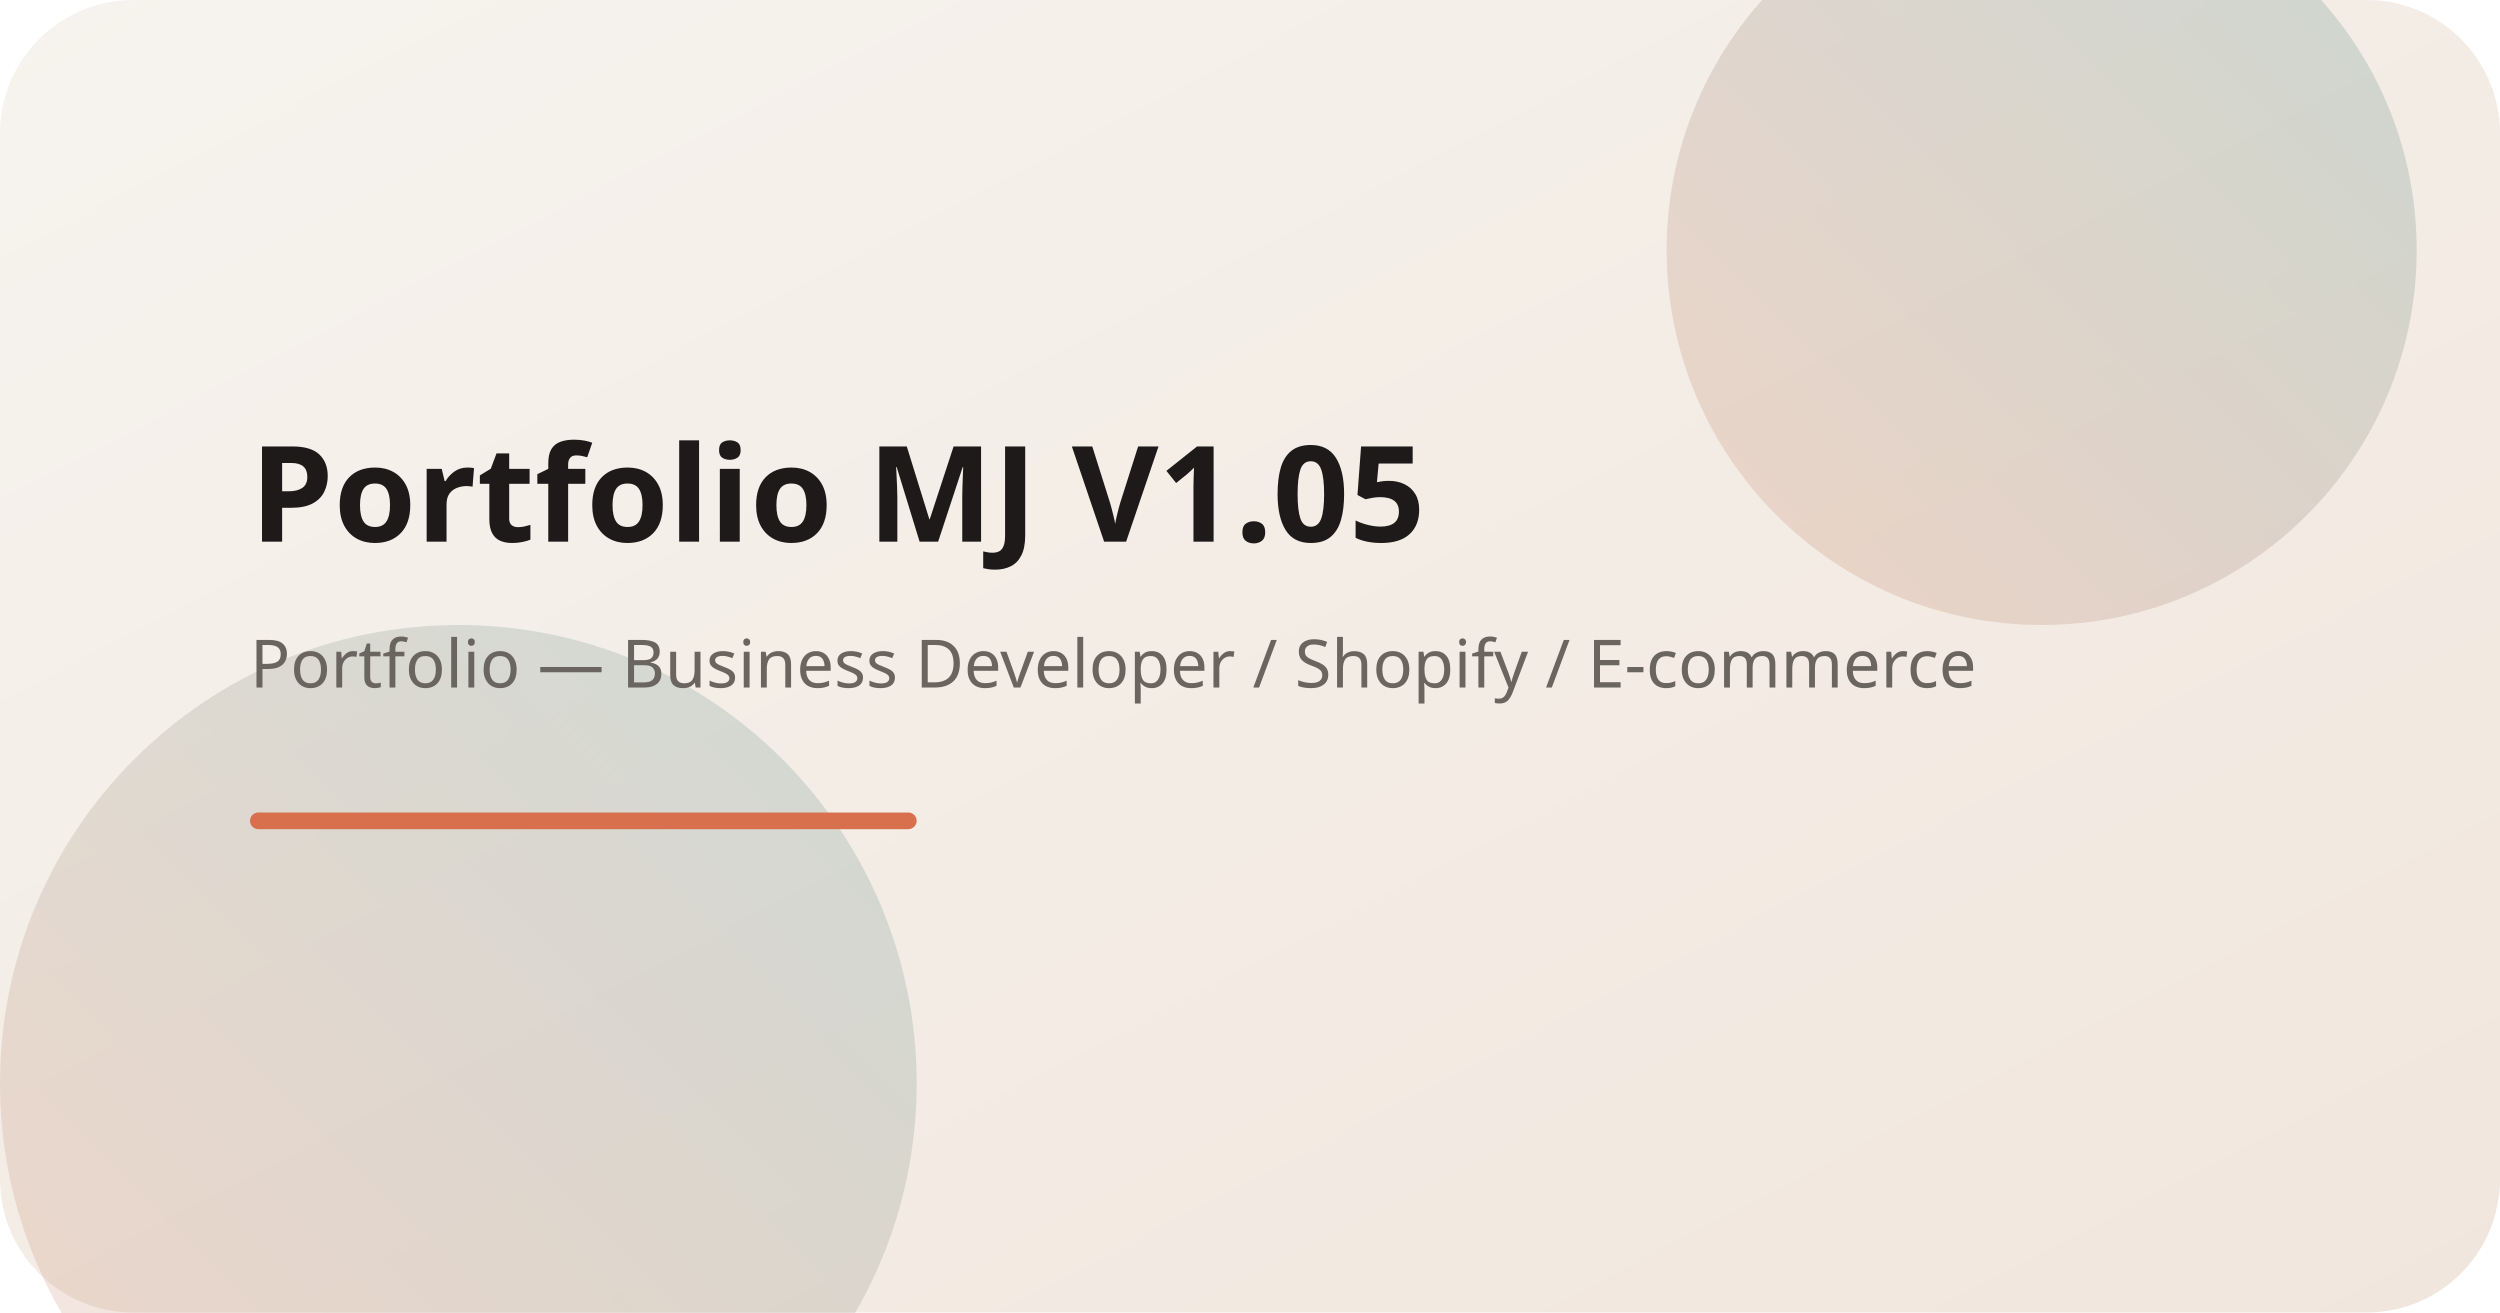
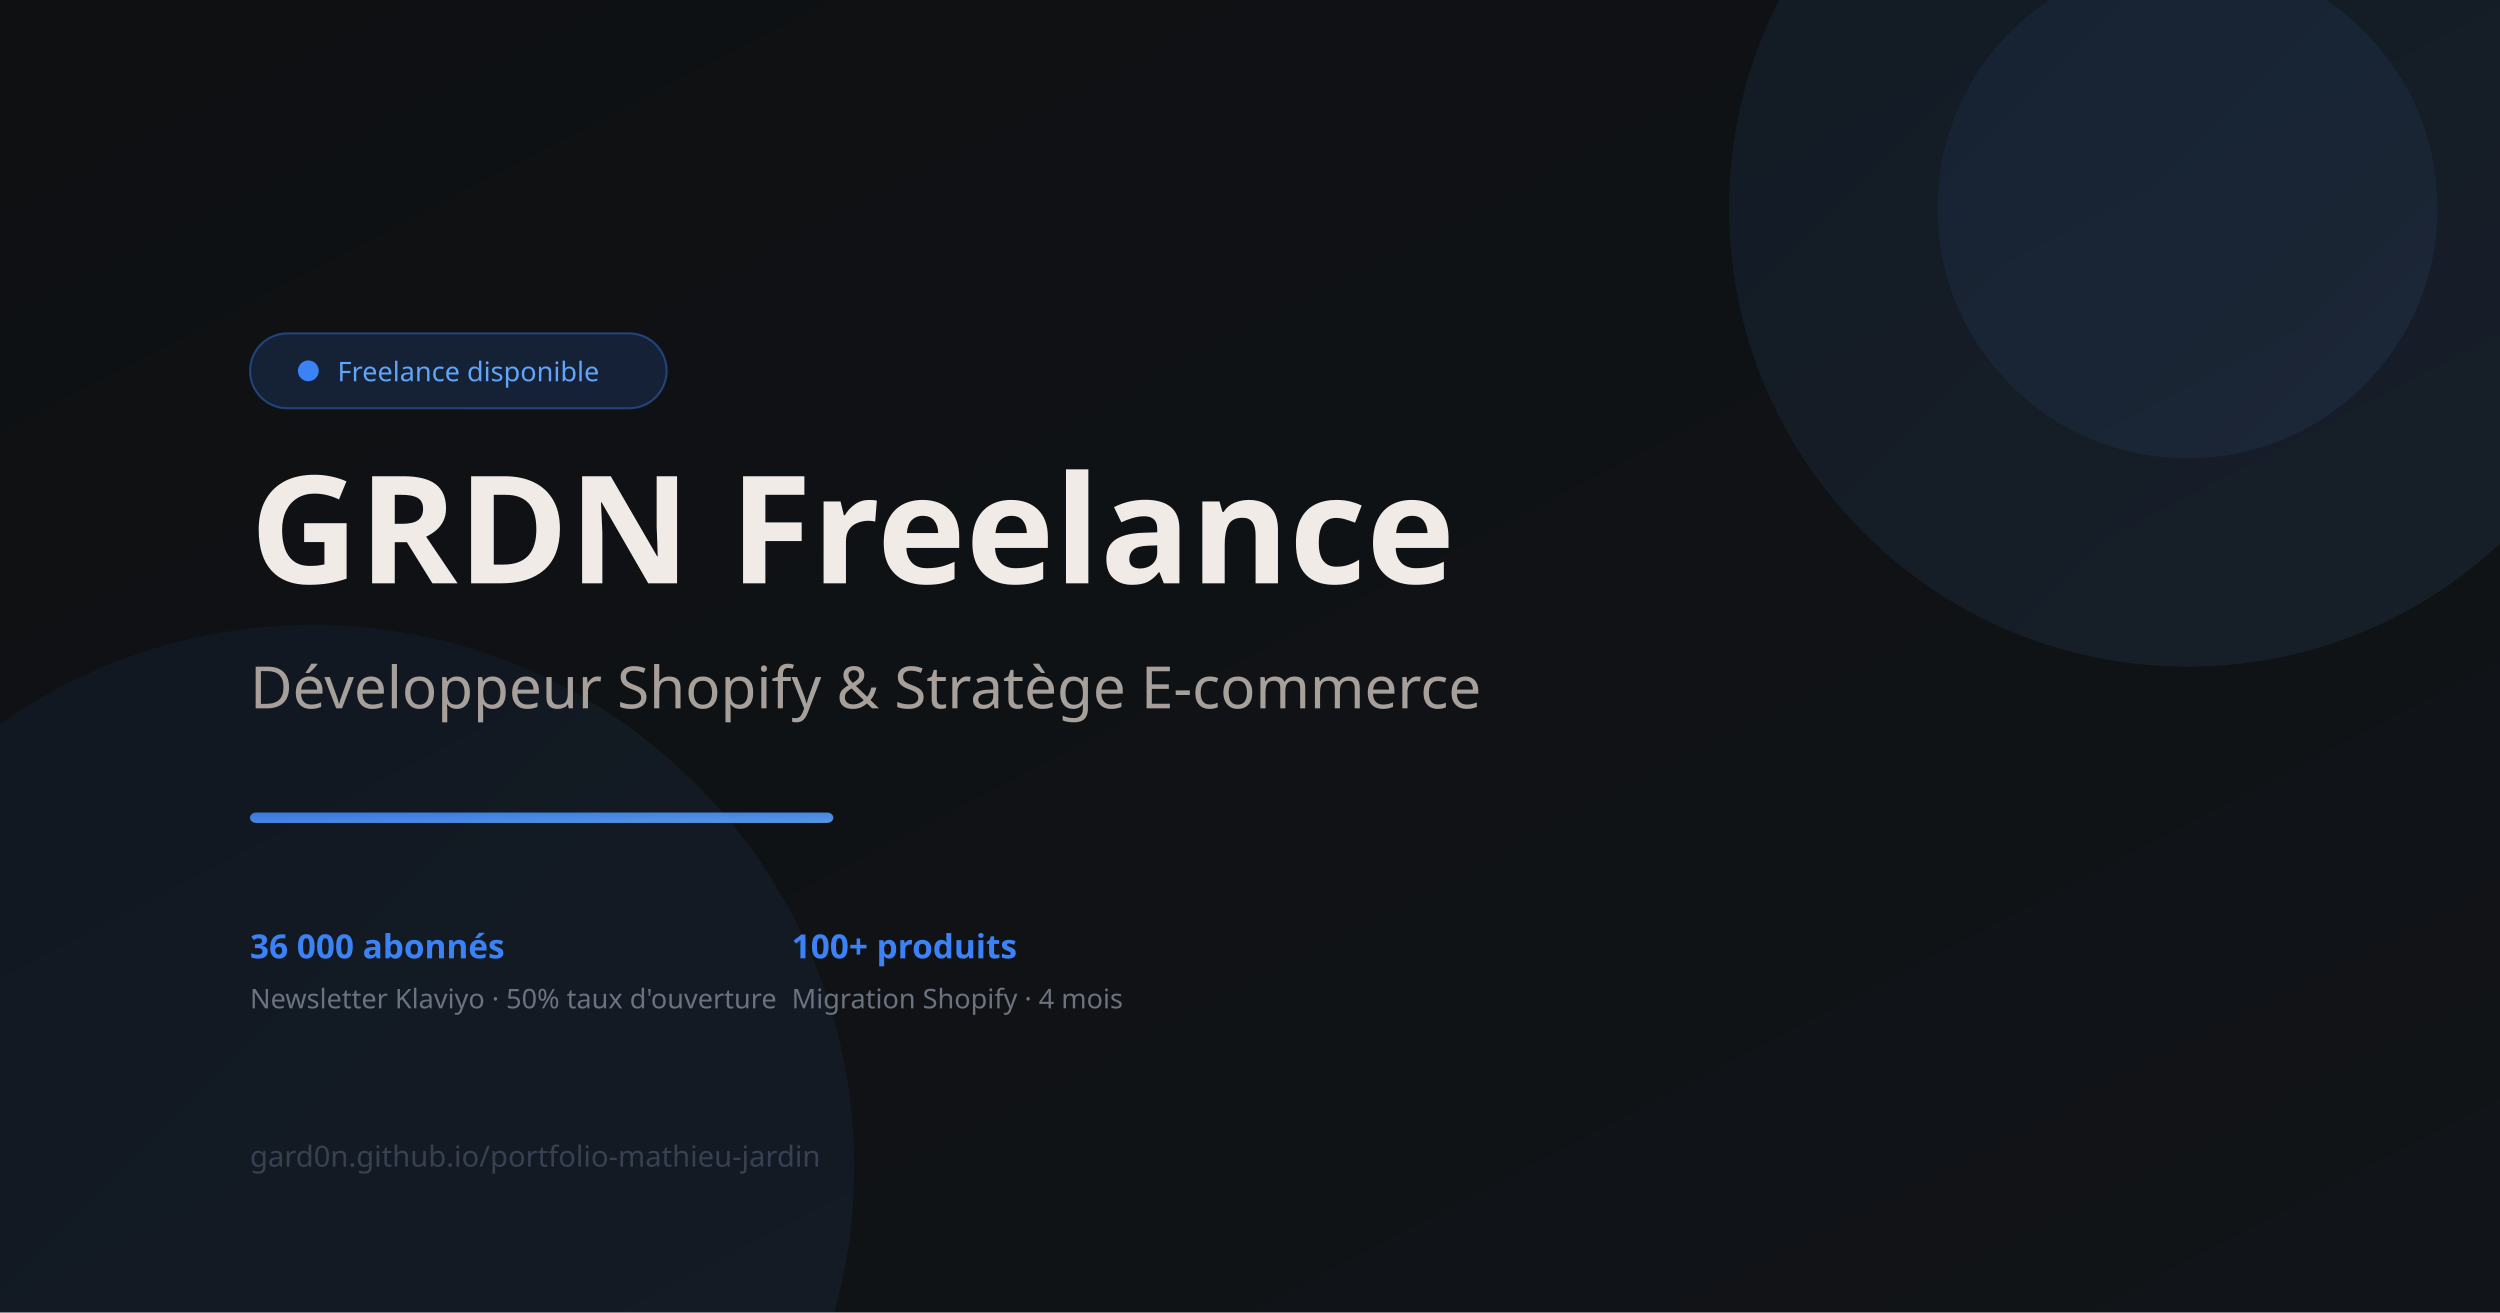
<svg xmlns="http://www.w3.org/2000/svg" width="1200" height="630" viewBox="0 0 1200 630">
  <defs>
    <linearGradient id="bg" x1="0" x2="1" y1="0" y2="1">
-       <stop offset="0%" stop-color="#f6f3ee" />
-       <stop offset="100%" stop-color="#f1e6dd" />
+       <stop offset="0%" stop-color="#0e1012" />
+       <stop offset="100%" stop-color="#111418" />
    </linearGradient>
-     <linearGradient id="accent" x1="0" x2="1" y1="1" y2="0">
-       <stop offset="0%" stop-color="#d8704d" />
-       <stop offset="100%" stop-color="#2b7a78" />
+     <linearGradient id="blue" x1="0" x2="1" y1="0" y2="1">
+       <stop offset="0%" stop-color="#3b82f6" />
+       <stop offset="100%" stop-color="#60a5fa" />
    </linearGradient>
  </defs>
-   <rect width="1200" height="630" rx="64" fill="url(#bg)" />
-   <circle cx="980" cy="120" r="180" fill="url(#accent)" opacity="0.2" />
-   <circle cx="220" cy="520" r="220" fill="url(#accent)" opacity="0.18" />
-   <text x="120" y="260" font-size="64" font-family="Space Grotesk, sans-serif" fill="#1e1a19" font-weight="600">
-     Portfolio MJ V1.05
-   </text>
-   <text x="120" y="330" font-size="32" font-family="Space Grotesk, sans-serif" fill="#6b6560">
-     Portfolio — Business Developer / Shopify / E-commerce
-   </text>
-   <rect x="120" y="390" width="320" height="8" rx="4" fill="#d8704d" />
+   <rect width="1200" height="630" fill="url(#bg)" />
+   <circle cx="1050" cy="100" r="220" fill="url(#blue)" opacity="0.08" />
+   <circle cx="150" cy="560" r="260" fill="url(#blue)" opacity="0.06" />
+   <circle cx="1050" cy="100" r="120" fill="url(#blue)" opacity="0.07" />
+   <rect x="120" y="160" width="200" height="36" rx="18" fill="#3b82f6" fill-opacity="0.15" />
+   <rect x="120" y="160" width="200" height="36" rx="18" fill="none" stroke="#3b82f6" stroke-width="1" stroke-opacity="0.4" />
+   <circle cx="148" cy="178" r="5" fill="#3b82f6" />
+   <text x="162" y="183" font-size="13" font-family="Space Grotesk, system-ui, sans-serif" fill="#60a5fa" font-weight="500">Freelance disponible</text>
+   <text x="120" y="280" font-size="72" font-family="Space Grotesk, system-ui, sans-serif" fill="#f0ebe6" font-weight="600">GRDN Freelance</text>
+   <text x="120" y="340" font-size="28" font-family="Space Grotesk, system-ui, sans-serif" fill="#a7a09a" font-weight="400">Développeur Shopify &amp; Stratège E-commerce</text>
+   <rect x="120" y="390" width="280" height="5" rx="3" fill="url(#blue)" opacity="0.9" />
+   <text x="120" y="460" font-size="16" font-family="Space Grotesk, system-ui, sans-serif" fill="#3b82f6" font-weight="600">36 000 abonnés</text>
+   <text x="120" y="484" font-size="13" font-family="Space Grotesk, system-ui, sans-serif" fill="#6b7280">Newsletter Klaviyo · 50% taux d'ouverture</text>
+   <text x="380" y="460" font-size="16" font-family="Space Grotesk, system-ui, sans-serif" fill="#3b82f6" font-weight="600">100+ produits</text>
+   <text x="380" y="484" font-size="13" font-family="Space Grotesk, system-ui, sans-serif" fill="#6b7280">Migration Shopify · 4 mois</text>
+   <text x="120" y="560" font-size="14" font-family="Space Grotesk, system-ui, sans-serif" fill="#374151">gard0n.github.io/portfolio-mathieu-jardin</text>
</svg>
